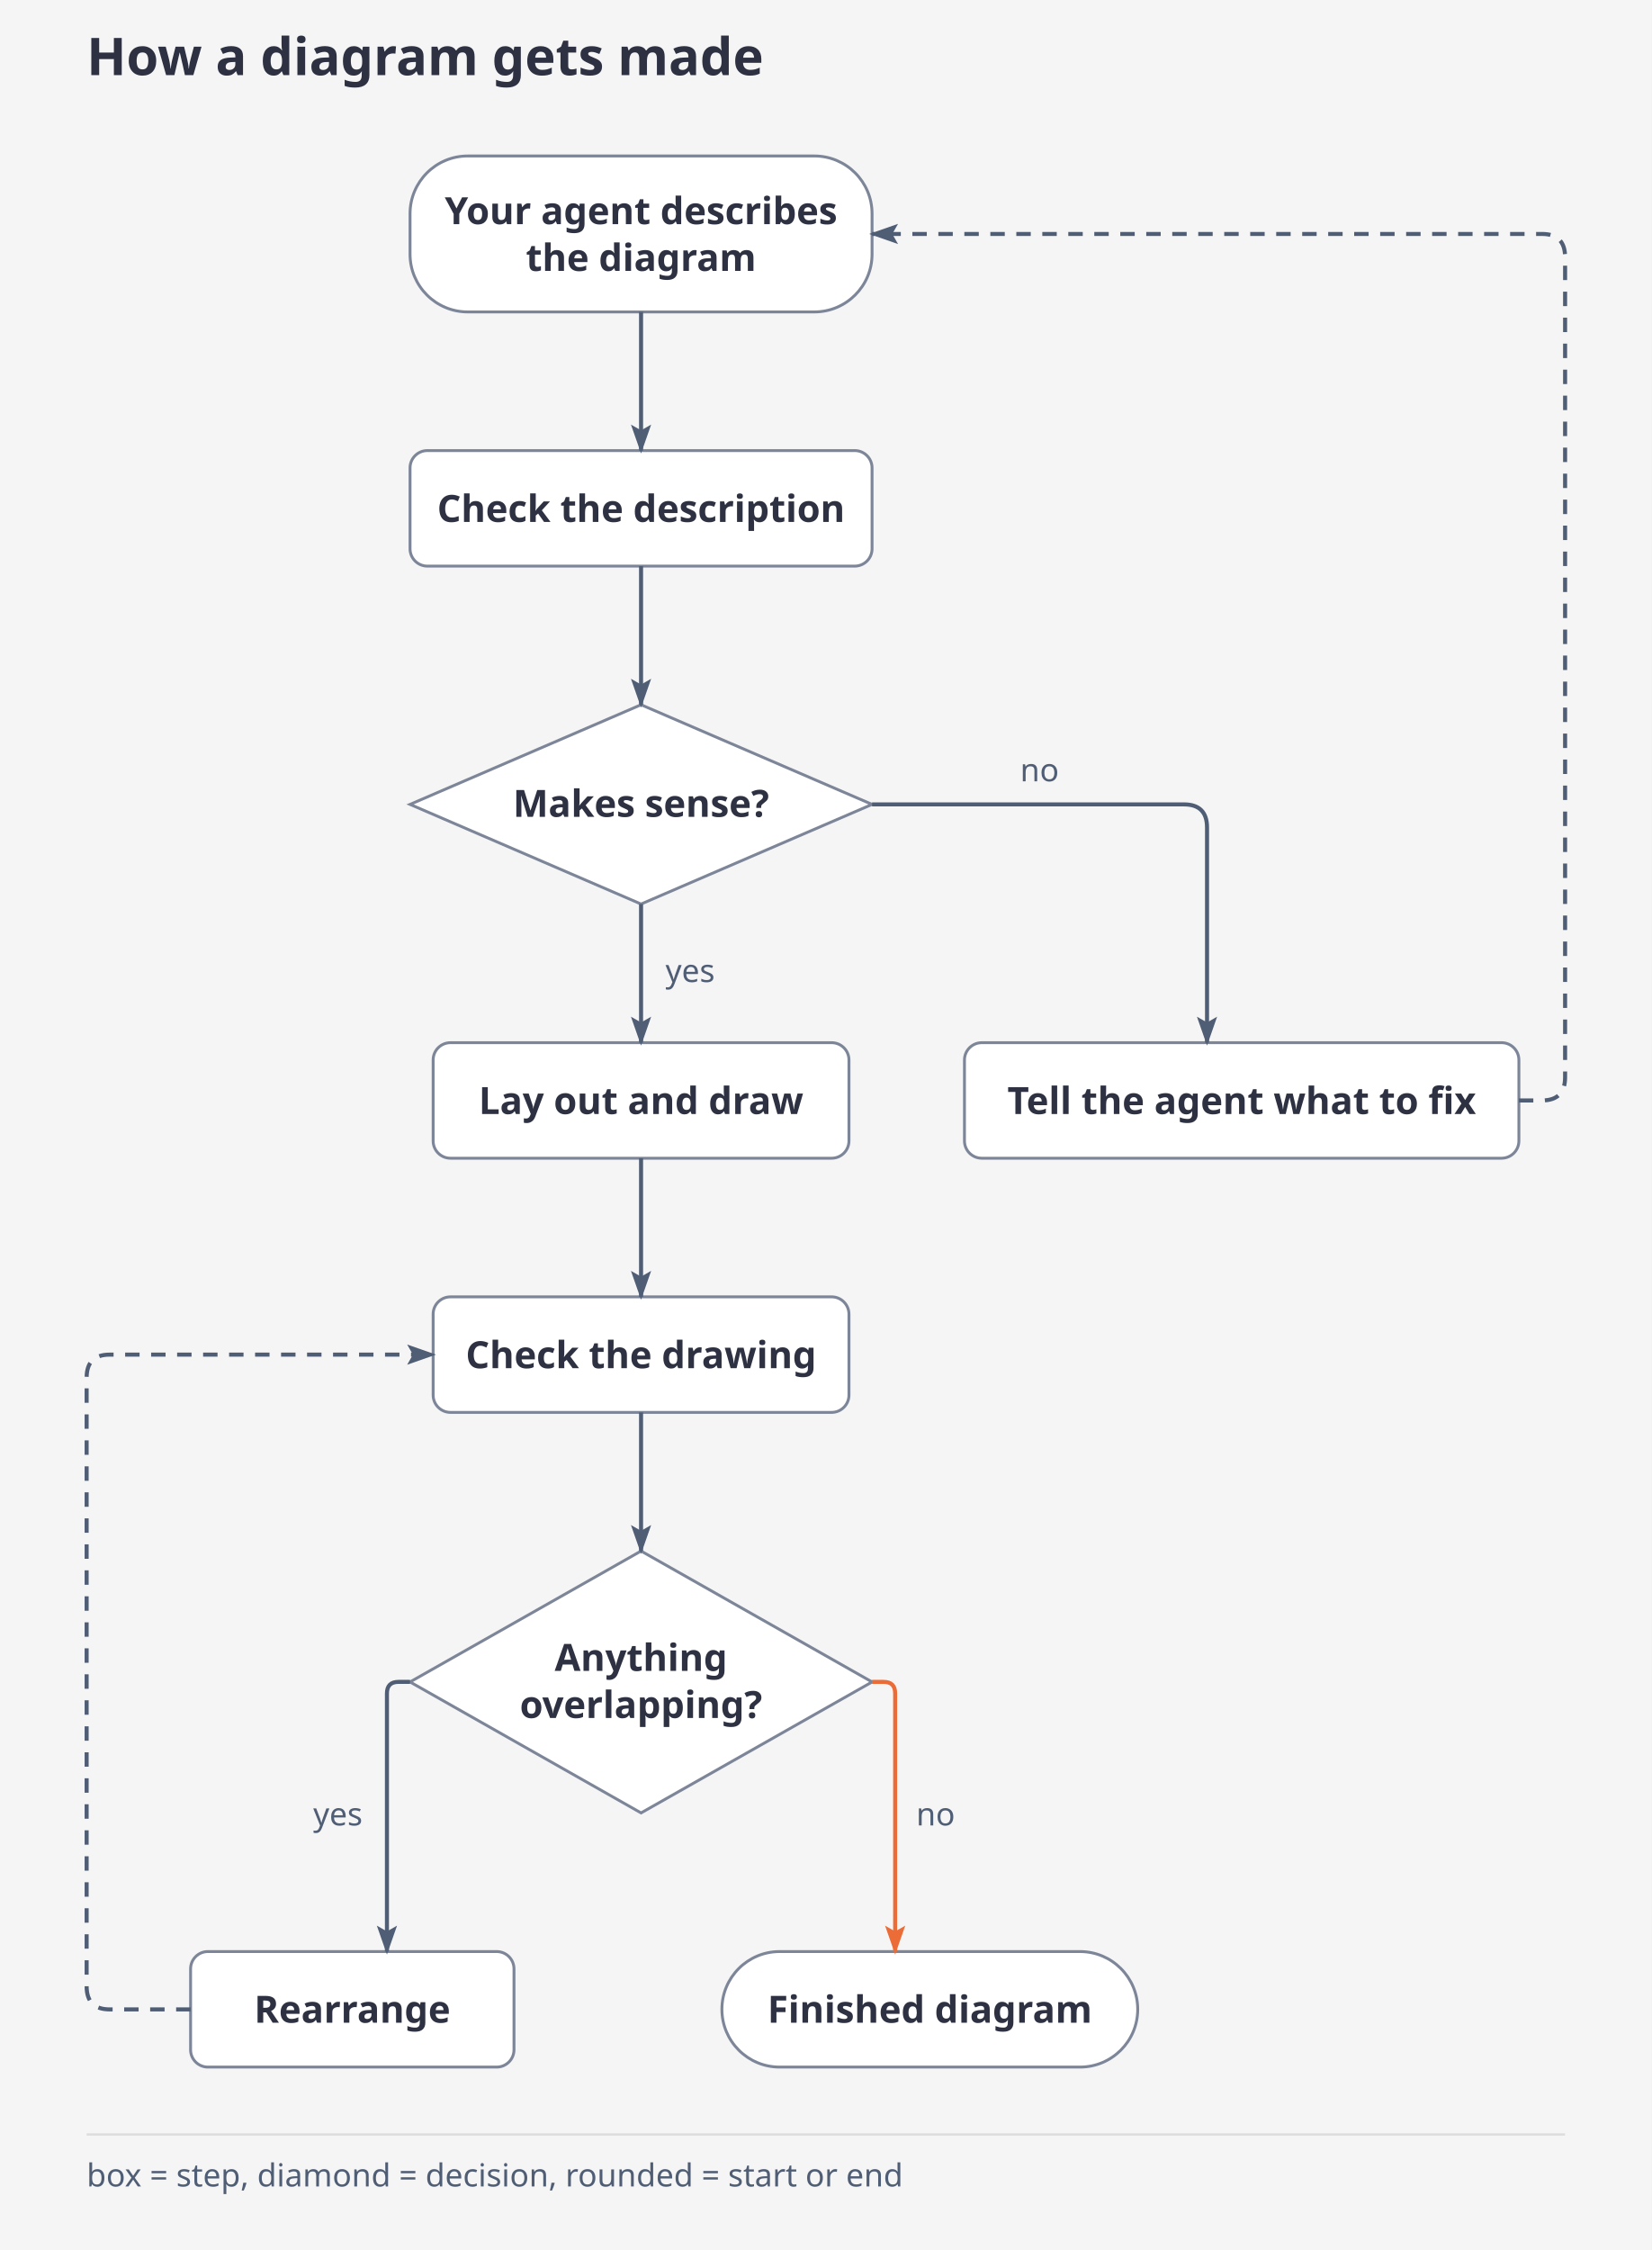
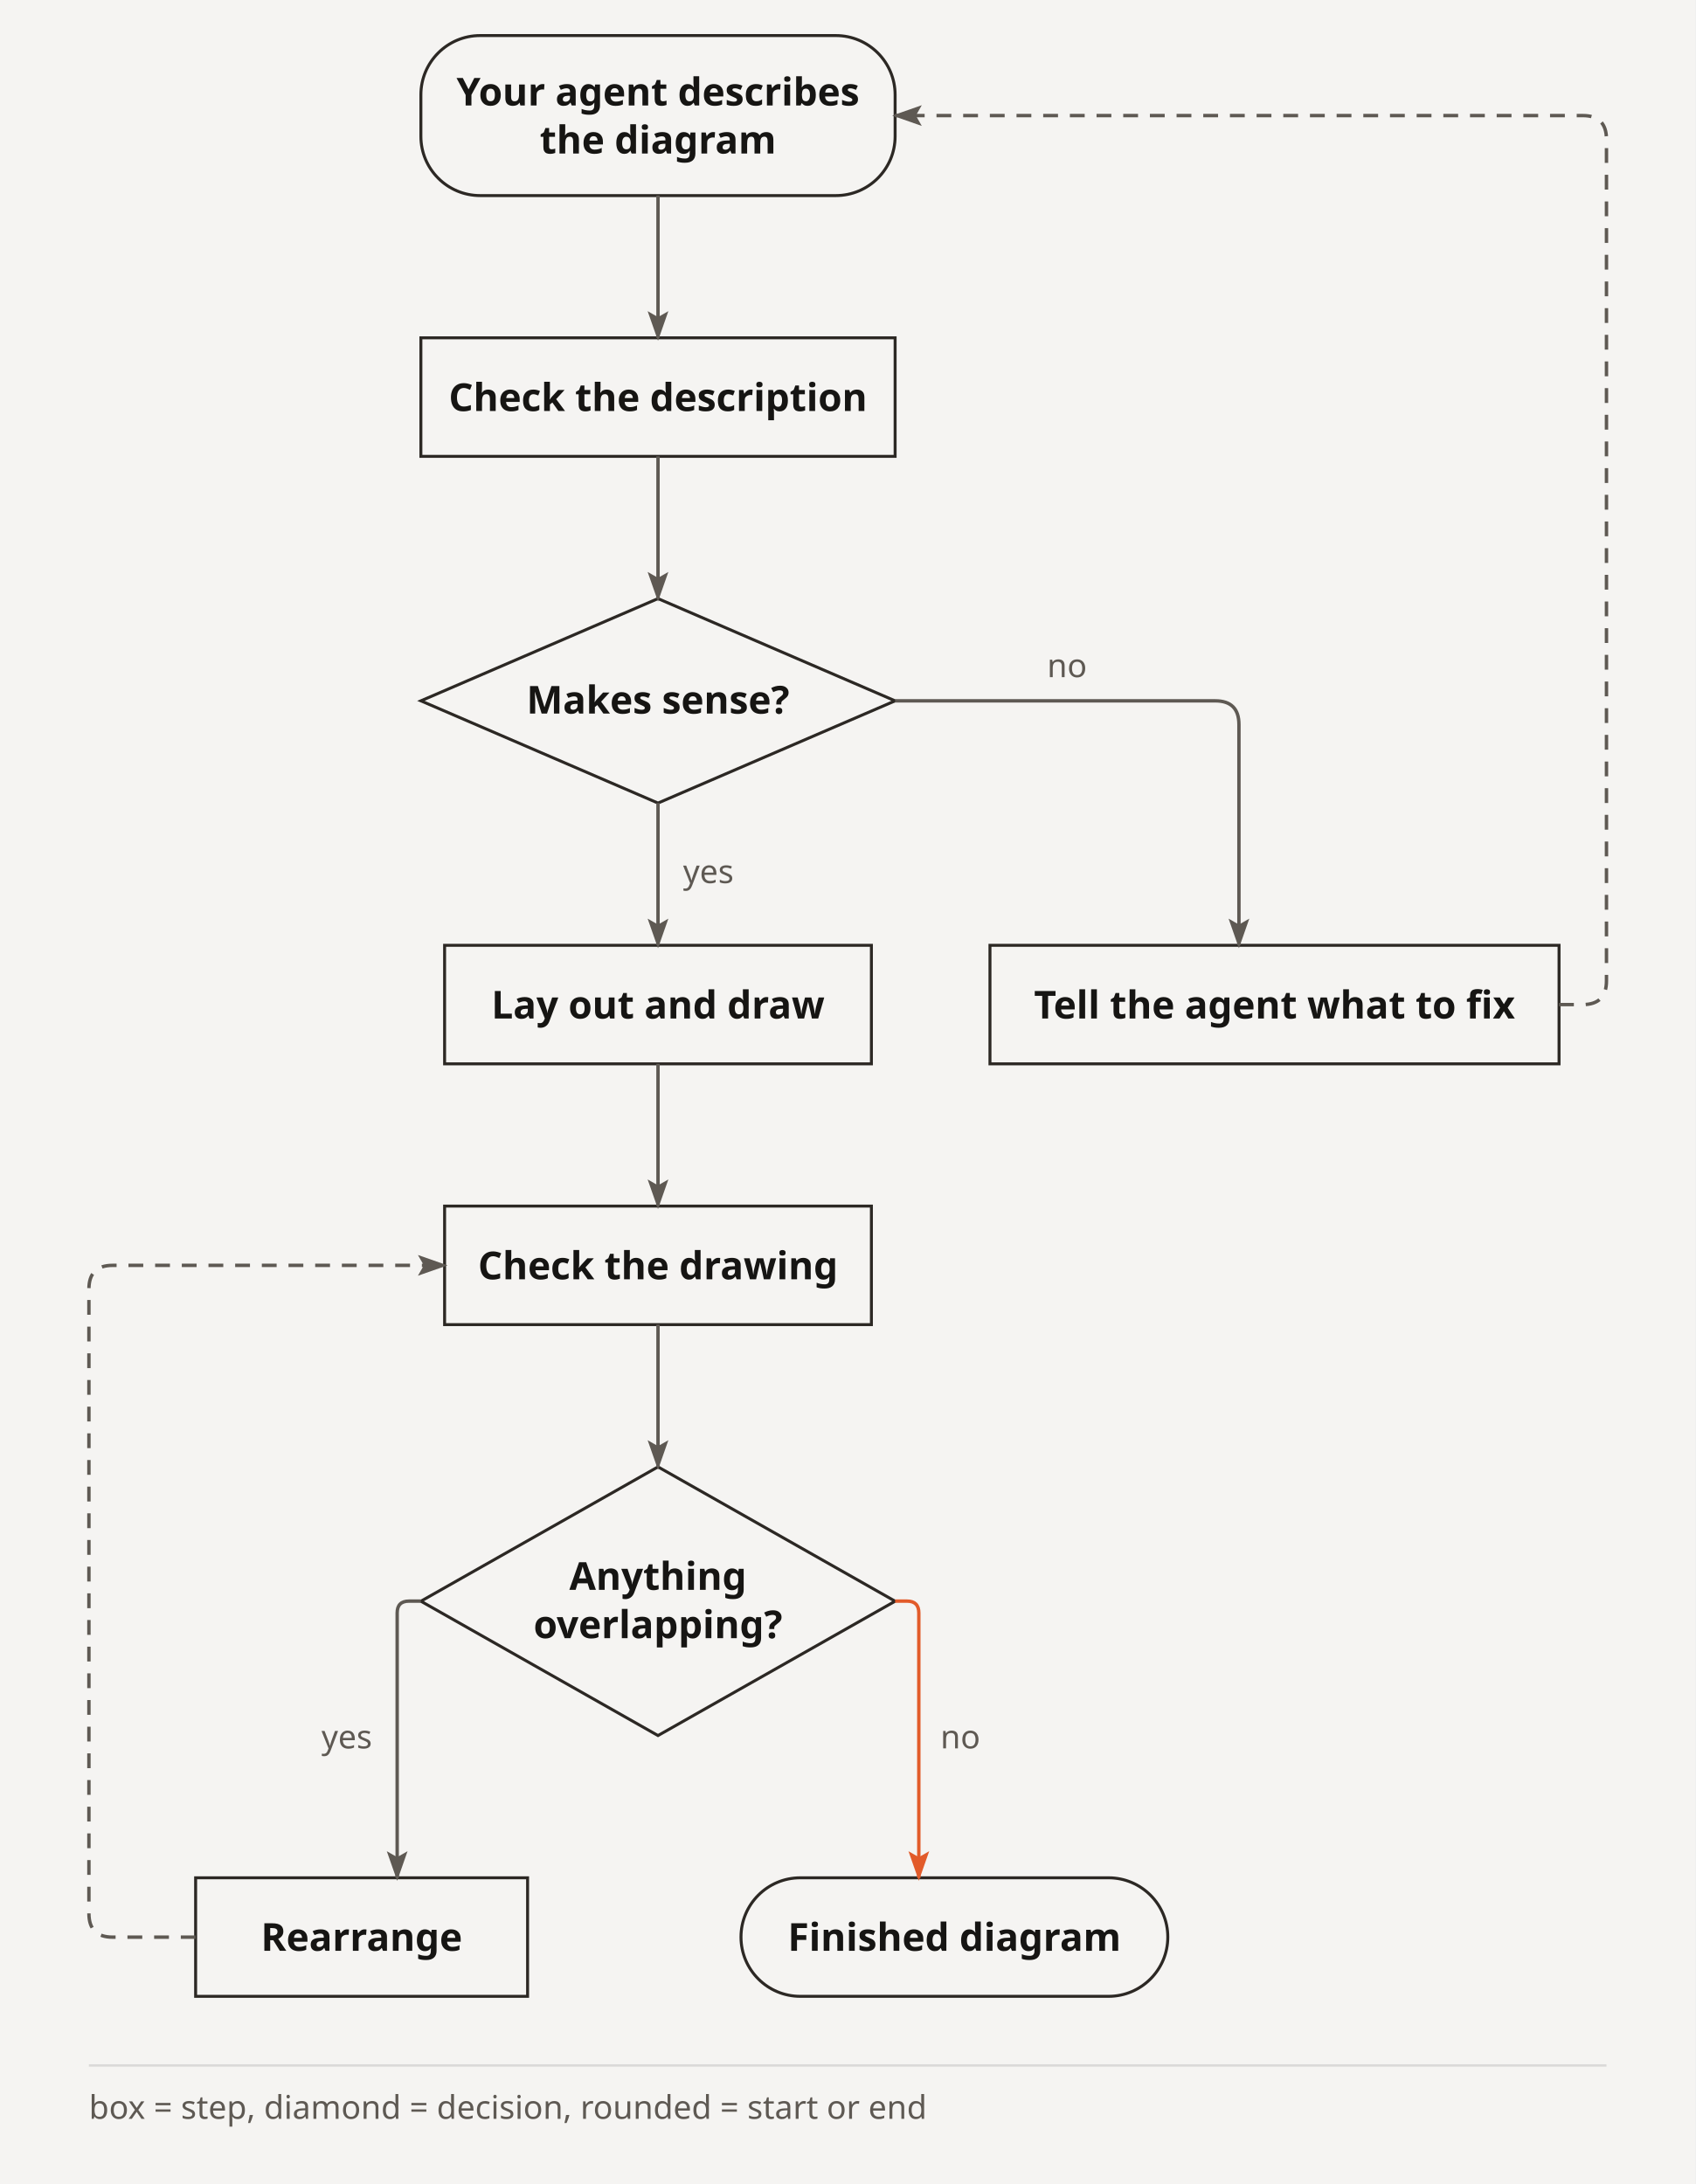
- <svg xmlns="http://www.w3.org/2000/svg" role="graphics-document" aria-roledescription="flow diagram" data-legibility="all" viewBox="0 0 572 779" width="572">
-   <rect width="572" height="779" fill="#f5f5f5" aria-hidden="true" />
+ <svg xmlns="http://www.w3.org/2000/svg" role="graphics-document" aria-roledescription="flow diagram" data-legibility="all" viewBox="0 46 572 737" width="572">
+   <rect width="572" height="783" fill="#f5f4f2" aria-hidden="true" />
  <defs>
    <marker id="a" markerWidth="10" markerHeight="7" refX="9" refY="3.5" orient="auto" markerUnits="userSpaceOnUse">
-       <polygon points="0 0,10 3.5,0 7,2 3.5" fill="#4f5d75" />
+       <polygon points="0 0,10 3.5,0 7,2 3.5" fill="#5e5953" />
    </marker>
    <marker id="aa" markerWidth="10" markerHeight="7" refX="9" refY="3.5" orient="auto" markerUnits="userSpaceOnUse">
-       <polygon points="0 0,10 3.5,0 7,2 3.5" fill="#eb6c36" />
+       <polygon points="0 0,10 3.5,0 7,2 3.5" fill="#e25b2a" />
    </marker>
    <marker id="al" markerWidth="10" markerHeight="7" refX="9" refY="3.5" orient="auto" markerUnits="userSpaceOnUse">
-       <polygon points="0 0,10 3.5,0 7,2 3.5" fill="#2e5aa8" />
+       <polygon points="0 0,10 3.5,0 7,2 3.5" fill="#3a3530" />
    </marker>
    <marker id="ar" markerWidth="10" markerHeight="7" refX="9" refY="3.5" orient="auto" markerUnits="userSpaceOnUse">
-       <polygon points="0 0,10 3.5,0 7,2 3.5" fill="#636c82" />
+       <polygon points="0 0,10 3.5,0 7,2 3.5" fill="#8c867e" />
    </marker>
  </defs>
-   <text x="30" y="26" font-size="18" font-weight="600" font-family="system-ui, 'Segoe UI', sans-serif" fill="#2d3142">How a diagram gets made</text>
-   <rect x="142" y="54" width="160" height="54" rx="20" fill="#f5f5f5" aria-hidden="true" />
-   <rect x="142" y="54" width="160" height="54" rx="20" fill="#ffffff" stroke="#7d8699" data-node="A" data-label="Your agent describes the diagram" role="graphics-symbol" aria-roledescription="start or end" aria-label="Your agent describes the diagram" />
-   <text x="222" y="77.6" font-size="13" font-weight="600" font-family="system-ui, 'Segoe UI', sans-serif" fill="#2d3142" text-anchor="middle" aria-hidden="true">Your agent describes</text>
-   <text x="222" y="93.8" font-size="13" font-weight="600" font-family="system-ui, 'Segoe UI', sans-serif" fill="#2d3142" text-anchor="middle" aria-hidden="true">the diagram</text>
-   <rect x="142" y="156" width="160" height="40" rx="6" fill="#f5f5f5" aria-hidden="true" />
-   <rect x="142" y="156" width="160" height="40" rx="6" fill="#ffffff" stroke="#7d8699" data-node="B" data-label="Check the description" role="graphics-symbol" aria-roledescription="box" aria-label="Check the description" />
-   <text x="222" y="180.7" font-size="13" font-weight="600" font-family="system-ui, 'Segoe UI', sans-serif" fill="#2d3142" text-anchor="middle" aria-hidden="true">Check the description</text>
-   <polygon points="222,244 302,278.5 222,313 142,278.5" fill="#f5f5f5" aria-hidden="true" />
-   <polygon points="222,244 302,278.5 222,313 142,278.5" fill="#ffffff" stroke="#7d8699" data-node="C" data-label="Makes sense?" data-cx="222" data-cy="278.5" role="graphics-symbol" aria-roledescription="decision" aria-label="Makes sense?" />
-   <text x="222" y="282.8" font-size="13" font-weight="600" font-family="system-ui, 'Segoe UI', sans-serif" fill="#2d3142" text-anchor="middle" aria-hidden="true">Makes sense?</text>
-   <rect x="334" y="361" width="192" height="40" rx="6" fill="#f5f5f5" aria-hidden="true" />
-   <rect x="334" y="361" width="192" height="40" rx="6" fill="#ffffff" stroke="#7d8699" data-node="X" data-label="Tell the agent what to fix" role="graphics-symbol" aria-roledescription="box" aria-label="Tell the agent what to fix" />
-   <text x="430" y="385.7" font-size="13" font-weight="600" font-family="system-ui, 'Segoe UI', sans-serif" fill="#2d3142" text-anchor="middle" aria-hidden="true">Tell the agent what to fix</text>
-   <rect x="150" y="361" width="144" height="40" rx="6" fill="#f5f5f5" aria-hidden="true" />
-   <rect x="150" y="361" width="144" height="40" rx="6" fill="#ffffff" stroke="#7d8699" data-node="D" data-label="Lay out and draw" role="graphics-symbol" aria-roledescription="box" aria-label="Lay out and draw" />
-   <text x="222" y="385.7" font-size="13" font-weight="600" font-family="system-ui, 'Segoe UI', sans-serif" fill="#2d3142" text-anchor="middle" aria-hidden="true">Lay out and draw</text>
-   <rect x="150" y="449" width="144" height="40" rx="6" fill="#f5f5f5" aria-hidden="true" />
-   <rect x="150" y="449" width="144" height="40" rx="6" fill="#ffffff" stroke="#7d8699" data-node="E" data-label="Check the drawing" role="graphics-symbol" aria-roledescription="box" aria-label="Check the drawing" />
-   <text x="222" y="473.7" font-size="13" font-weight="600" font-family="system-ui, 'Segoe UI', sans-serif" fill="#2d3142" text-anchor="middle" aria-hidden="true">Check the drawing</text>
-   <polygon points="222,537 302,582.33 222,627.67 142,582.33" fill="#f5f5f5" aria-hidden="true" />
-   <polygon points="222,537 302,582.33 222,627.67 142,582.33" fill="#ffffff" stroke="#7d8699" data-node="F" data-label="Anything overlapping?" data-cx="222" data-cy="582.33" role="graphics-symbol" aria-roledescription="decision" aria-label="Anything overlapping?" />
-   <text x="222" y="578.5" font-size="13" font-weight="600" font-family="system-ui, 'Segoe UI', sans-serif" fill="#2d3142" text-anchor="middle" aria-hidden="true">Anything</text>
-   <text x="222" y="594.8" font-size="13" font-weight="600" font-family="system-ui, 'Segoe UI', sans-serif" fill="#2d3142" text-anchor="middle" aria-hidden="true">overlapping?</text>
-   <rect x="66" y="675.67" width="112" height="40" rx="6" fill="#f5f5f5" aria-hidden="true" />
-   <rect x="66" y="675.67" width="112" height="40" rx="6" fill="#ffffff" stroke="#7d8699" data-node="G" data-label="Rearrange" role="graphics-symbol" aria-roledescription="box" aria-label="Rearrange" />
-   <text x="122" y="700.3" font-size="13" font-weight="600" font-family="system-ui, 'Segoe UI', sans-serif" fill="#2d3142" text-anchor="middle" aria-hidden="true">Rearrange</text>
-   <rect x="250" y="675.67" width="144" height="40" rx="20" fill="#f5f5f5" aria-hidden="true" />
-   <rect x="250" y="675.67" width="144" height="40" rx="20" fill="#ffffff" stroke="#7d8699" data-node="H" data-label="Finished diagram" role="graphics-symbol" aria-roledescription="start or end" aria-label="Finished diagram" />
-   <text x="322" y="700.3" font-size="13" font-weight="600" font-family="system-ui, 'Segoe UI', sans-serif" fill="#2d3142" text-anchor="middle" aria-hidden="true">Finished diagram</text>
-   <path d="M222,108 L222,156" fill="none" stroke="#4f5d75" stroke-width="1.4" marker-end="url(#a)" data-from="A" data-to="B" data-label="" data-id="A-&gt;B" data-from-port="s" data-to-port="n" role="graphics-symbol" aria-roledescription="arrow" aria-label="Your agent describes the diagram to Check the description" />
-   <path d="M222,196 L222,244" fill="none" stroke="#4f5d75" stroke-width="1.4" marker-end="url(#a)" data-from="B" data-to="C" data-label="" data-id="B-&gt;C" data-from-port="s" data-to-port="n" role="graphics-symbol" aria-roledescription="arrow" aria-label="Check the description to Makes sense?" />
-   <path d="M302,278.5 L410,278.5 Q418,278.5 418,286.5 L418,361" fill="none" stroke="#4f5d75" stroke-width="1.4" marker-end="url(#a)" data-from="C" data-to="X" data-label="no" data-id="C-&gt;X:no" data-from-port="e" data-to-port="n" role="graphics-symbol" aria-roledescription="arrow" aria-label="Makes sense? to Tell the agent what to fix: no" />
-   <path d="M222,313 L222,361" fill="none" stroke="#4f5d75" stroke-width="1.4" marker-end="url(#a)" data-from="C" data-to="D" data-label="yes" data-id="C-&gt;D:yes" data-from-port="s" data-to-port="n" role="graphics-symbol" aria-roledescription="arrow" aria-label="Makes sense? to Lay out and draw: yes" />
-   <path d="M222,401 L222,449" fill="none" stroke="#4f5d75" stroke-width="1.4" marker-end="url(#a)" data-from="D" data-to="E" data-label="" data-id="D-&gt;E" data-from-port="s" data-to-port="n" role="graphics-symbol" aria-roledescription="arrow" aria-label="Lay out and draw to Check the drawing" />
-   <path d="M222,489 L222,537" fill="none" stroke="#4f5d75" stroke-width="1.4" marker-end="url(#a)" data-from="E" data-to="F" data-label="" data-id="E-&gt;F" data-from-port="s" data-to-port="n" role="graphics-symbol" aria-roledescription="arrow" aria-label="Check the drawing to Anything overlapping?" />
-   <path d="M142,582.3 L138,582.3 Q134,582.3 134,586.3 L134,675.7" fill="none" stroke="#4f5d75" stroke-width="1.4" marker-end="url(#a)" data-from="F" data-to="G" data-label="yes" data-id="F-&gt;G:yes" data-from-port="w" data-to-port="n" role="graphics-symbol" aria-roledescription="arrow" aria-label="Anything overlapping? to Rearrange: yes" />
-   <path d="M66,695.7 L38,695.7 Q30,695.7 30,687.7 L30,477 Q30,469 38,469 L150,469" fill="none" stroke="#4f5d75" stroke-width="1.4" stroke-dasharray="5,4" marker-end="url(#a)" data-from="G" data-to="E" data-label="" data-id="G-&gt;E" data-from-port="w" data-to-port="w" role="graphics-symbol" aria-roledescription="arrow" aria-label="Rearrange to Check the drawing" />
-   <path d="M302,582.3 L306,582.3 Q310,582.3 310,586.3 L310,675.7" fill="none" stroke="#eb6c36" stroke-width="1.4" marker-end="url(#aa)" data-from="F" data-to="H" data-label="no" data-id="F-&gt;H:no" data-from-port="e" data-to-port="n" role="graphics-symbol" aria-roledescription="arrow" aria-label="Anything overlapping? to Finished diagram: no" />
-   <path d="M526,381 L534,381 Q542,381 542,373 L542,89 Q542,81 534,81 L302,81" fill="none" stroke="#4f5d75" stroke-width="1.4" stroke-dasharray="5,4" marker-end="url(#a)" data-from="X" data-to="A" data-label="" data-id="X-&gt;A" data-from-port="e" data-to-port="e" role="graphics-symbol" aria-roledescription="arrow" aria-label="Tell the agent what to fix to Your agent describes the diagram" />
-   <rect x="350" y="258.5" width="20" height="16" rx="2" fill="#f5f5f5" aria-hidden="true" />
-   <text x="360" y="270.5" font-size="11" font-family="system-ui, 'Segoe UI', sans-serif" fill="#4f5d75" text-anchor="middle" aria-hidden="true">no</text>
-   <rect x="226" y="328" width="26" height="16" rx="2" fill="#f5f5f5" aria-hidden="true" />
-   <text x="239" y="340" font-size="11" font-family="system-ui, 'Segoe UI', sans-serif" fill="#4f5d75" text-anchor="middle" aria-hidden="true">yes</text>
-   <rect x="104" y="620" width="26" height="16" rx="2" fill="#f5f5f5" aria-hidden="true" />
-   <text x="117" y="632" font-size="11" font-family="system-ui, 'Segoe UI', sans-serif" fill="#4f5d75" text-anchor="middle" aria-hidden="true">yes</text>
-   <rect x="314" y="620" width="20" height="16" rx="2" fill="#f5f5f5" aria-hidden="true" />
-   <text x="324" y="632" font-size="11" font-family="system-ui, 'Segoe UI', sans-serif" fill="#4f5d75" text-anchor="middle" aria-hidden="true">no</text>
-   <line x1="30" y1="739" x2="542" y2="739" stroke="rgba(45,49,66,0.12)" stroke-width=".8" aria-hidden="true" />
-   <text x="30" y="757" font-size="11" font-family="system-ui, 'Segoe UI', sans-serif" fill="#4f5d75">box = step, diamond = decision, rounded = start or end</text>
+   <text x="30" y="30" font-size="22" font-weight="500" font-family="system-ui, 'Segoe UI', sans-serif" fill="#161513" data-size-from="stylesheet 'site', rule 'figure::title'">How a diagram gets made</text>
+   <rect x="142" y="58" width="160" height="54" rx="20" fill="#f5f4f2" aria-hidden="true" />
+   <rect x="142" y="58" width="160" height="54" rx="20" fill="#f5f4f2" stroke="#2c2824" stroke-width="1" data-node="A" data-label="Your agent describes the diagram" role="graphics-symbol" aria-roledescription="start or end" aria-label="Your agent describes the diagram" />
+   <text x="222" y="81.6" font-size="13" font-weight="600" font-family="system-ui, 'Segoe UI', sans-serif" fill="#161513" text-anchor="middle" aria-hidden="true">Your agent describes</text>
+   <text x="222" y="97.8" font-size="13" font-weight="600" font-family="system-ui, 'Segoe UI', sans-serif" fill="#161513" text-anchor="middle" aria-hidden="true">the diagram</text>
+   <rect x="142" y="160" width="160" height="40" rx="0" fill="#f5f4f2" aria-hidden="true" />
+   <rect x="142" y="160" width="160" height="40" rx="0" fill="#f5f4f2" stroke="#2c2824" stroke-width="1" data-node="B" data-label="Check the description" role="graphics-symbol" aria-roledescription="box" aria-label="Check the description" />
+   <text x="222" y="184.7" font-size="13" font-weight="600" font-family="system-ui, 'Segoe UI', sans-serif" fill="#161513" text-anchor="middle" aria-hidden="true">Check the description</text>
+   <polygon points="222,248 302,282.5 222,317 142,282.5" fill="#f5f4f2" aria-hidden="true" />
+   <polygon points="222,248 302,282.5 222,317 142,282.5" fill="#f5f4f2" stroke="#2c2824" stroke-width="1" data-node="C" data-label="Makes sense?" data-cx="222" data-cy="282.5" role="graphics-symbol" aria-roledescription="decision" aria-label="Makes sense?" />
+   <text x="222" y="286.8" font-size="13" font-weight="600" font-family="system-ui, 'Segoe UI', sans-serif" fill="#161513" text-anchor="middle" aria-hidden="true">Makes sense?</text>
+   <rect x="334" y="365" width="192" height="40" rx="0" fill="#f5f4f2" aria-hidden="true" />
+   <rect x="334" y="365" width="192" height="40" rx="0" fill="#f5f4f2" stroke="#2c2824" stroke-width="1" data-node="X" data-label="Tell the agent what to fix" role="graphics-symbol" aria-roledescription="box" aria-label="Tell the agent what to fix" />
+   <text x="430" y="389.7" font-size="13" font-weight="600" font-family="system-ui, 'Segoe UI', sans-serif" fill="#161513" text-anchor="middle" aria-hidden="true">Tell the agent what to fix</text>
+   <rect x="150" y="365" width="144" height="40" rx="0" fill="#f5f4f2" aria-hidden="true" />
+   <rect x="150" y="365" width="144" height="40" rx="0" fill="#f5f4f2" stroke="#2c2824" stroke-width="1" data-node="D" data-label="Lay out and draw" role="graphics-symbol" aria-roledescription="box" aria-label="Lay out and draw" />
+   <text x="222" y="389.7" font-size="13" font-weight="600" font-family="system-ui, 'Segoe UI', sans-serif" fill="#161513" text-anchor="middle" aria-hidden="true">Lay out and draw</text>
+   <rect x="150" y="453" width="144" height="40" rx="0" fill="#f5f4f2" aria-hidden="true" />
+   <rect x="150" y="453" width="144" height="40" rx="0" fill="#f5f4f2" stroke="#2c2824" stroke-width="1" data-node="E" data-label="Check the drawing" role="graphics-symbol" aria-roledescription="box" aria-label="Check the drawing" />
+   <text x="222" y="477.7" font-size="13" font-weight="600" font-family="system-ui, 'Segoe UI', sans-serif" fill="#161513" text-anchor="middle" aria-hidden="true">Check the drawing</text>
+   <polygon points="222,541 302,586.33 222,631.67 142,586.33" fill="#f5f4f2" aria-hidden="true" />
+   <polygon points="222,541 302,586.33 222,631.67 142,586.33" fill="#f5f4f2" stroke="#2c2824" stroke-width="1" data-node="F" data-label="Anything overlapping?" data-cx="222" data-cy="586.33" role="graphics-symbol" aria-roledescription="decision" aria-label="Anything overlapping?" />
+   <text x="222" y="582.5" font-size="13" font-weight="600" font-family="system-ui, 'Segoe UI', sans-serif" fill="#161513" text-anchor="middle" aria-hidden="true">Anything</text>
+   <text x="222" y="598.8" font-size="13" font-weight="600" font-family="system-ui, 'Segoe UI', sans-serif" fill="#161513" text-anchor="middle" aria-hidden="true">overlapping?</text>
+   <rect x="66" y="679.67" width="112" height="40" rx="0" fill="#f5f4f2" aria-hidden="true" />
+   <rect x="66" y="679.67" width="112" height="40" rx="0" fill="#f5f4f2" stroke="#2c2824" stroke-width="1" data-node="G" data-label="Rearrange" role="graphics-symbol" aria-roledescription="box" aria-label="Rearrange" />
+   <text x="122" y="704.3" font-size="13" font-weight="600" font-family="system-ui, 'Segoe UI', sans-serif" fill="#161513" text-anchor="middle" aria-hidden="true">Rearrange</text>
+   <rect x="250" y="679.67" width="144" height="40" rx="20" fill="#f5f4f2" aria-hidden="true" />
+   <rect x="250" y="679.67" width="144" height="40" rx="20" fill="#f5f4f2" stroke="#2c2824" stroke-width="1" data-node="H" data-label="Finished diagram" role="graphics-symbol" aria-roledescription="start or end" aria-label="Finished diagram" />
+   <text x="322" y="704.3" font-size="13" font-weight="600" font-family="system-ui, 'Segoe UI', sans-serif" fill="#161513" text-anchor="middle" aria-hidden="true">Finished diagram</text>
+   <path d="M222,112 L222,160" fill="none" stroke="#5e5953" stroke-width="1.15" marker-end="url(#a)" data-from="A" data-to="B" data-label="" data-id="A-&gt;B" data-from-port="s" data-to-port="n" role="graphics-symbol" aria-roledescription="arrow" aria-label="Your agent describes the diagram to Check the description" />
+   <path d="M222,200 L222,248" fill="none" stroke="#5e5953" stroke-width="1.15" marker-end="url(#a)" data-from="B" data-to="C" data-label="" data-id="B-&gt;C" data-from-port="s" data-to-port="n" role="graphics-symbol" aria-roledescription="arrow" aria-label="Check the description to Makes sense?" />
+   <path d="M302,282.5 L410,282.5 Q418,282.5 418,290.5 L418,365" fill="none" stroke="#5e5953" stroke-width="1.15" marker-end="url(#a)" data-from="C" data-to="X" data-label="no" data-id="C-&gt;X:no" data-from-port="e" data-to-port="n" role="graphics-symbol" aria-roledescription="arrow" aria-label="Makes sense? to Tell the agent what to fix: no" />
+   <path d="M222,317 L222,365" fill="none" stroke="#5e5953" stroke-width="1.15" marker-end="url(#a)" data-from="C" data-to="D" data-label="yes" data-id="C-&gt;D:yes" data-from-port="s" data-to-port="n" role="graphics-symbol" aria-roledescription="arrow" aria-label="Makes sense? to Lay out and draw: yes" />
+   <path d="M222,405 L222,453" fill="none" stroke="#5e5953" stroke-width="1.15" marker-end="url(#a)" data-from="D" data-to="E" data-label="" data-id="D-&gt;E" data-from-port="s" data-to-port="n" role="graphics-symbol" aria-roledescription="arrow" aria-label="Lay out and draw to Check the drawing" />
+   <path d="M222,493 L222,541" fill="none" stroke="#5e5953" stroke-width="1.15" marker-end="url(#a)" data-from="E" data-to="F" data-label="" data-id="E-&gt;F" data-from-port="s" data-to-port="n" role="graphics-symbol" aria-roledescription="arrow" aria-label="Check the drawing to Anything overlapping?" />
+   <path d="M142,586.3 L138,586.3 Q134,586.3 134,590.3 L134,679.7" fill="none" stroke="#5e5953" stroke-width="1.15" marker-end="url(#a)" data-from="F" data-to="G" data-label="yes" data-id="F-&gt;G:yes" data-from-port="w" data-to-port="n" role="graphics-symbol" aria-roledescription="arrow" aria-label="Anything overlapping? to Rearrange: yes" />
+   <path d="M66,699.7 L38,699.7 Q30,699.7 30,691.7 L30,481 Q30,473 38,473 L150,473" fill="none" stroke="#5e5953" stroke-width="1.15" stroke-dasharray="5,4" marker-end="url(#a)" data-from="G" data-to="E" data-label="" data-id="G-&gt;E" data-from-port="w" data-to-port="w" role="graphics-symbol" aria-roledescription="arrow" aria-label="Rearrange to Check the drawing" />
+   <path d="M302,586.3 L306,586.3 Q310,586.3 310,590.3 L310,679.7" fill="none" stroke="#e25b2a" stroke-width="1.15" marker-end="url(#aa)" data-from="F" data-to="H" data-label="no" data-id="F-&gt;H:no" data-from-port="e" data-to-port="n" role="graphics-symbol" aria-roledescription="arrow" aria-label="Anything overlapping? to Finished diagram: no" />
+   <path d="M526,385 L534,385 Q542,385 542,377 L542,93 Q542,85 534,85 L302,85" fill="none" stroke="#5e5953" stroke-width="1.15" stroke-dasharray="5,4" marker-end="url(#a)" data-from="X" data-to="A" data-label="" data-id="X-&gt;A" data-from-port="e" data-to-port="e" role="graphics-symbol" aria-roledescription="arrow" aria-label="Tell the agent what to fix to Your agent describes the diagram" />
+   <rect x="350" y="262.5" width="20" height="16" rx="2" fill="#f5f4f2" aria-hidden="true" />
+   <text x="360" y="274.5" font-size="11" font-family="system-ui, 'Segoe UI', sans-serif" fill="#5e5953" text-anchor="middle" aria-hidden="true">no</text>
+   <rect x="226" y="332" width="26" height="16" rx="2" fill="#f5f4f2" aria-hidden="true" />
+   <text x="239" y="344" font-size="11" font-family="system-ui, 'Segoe UI', sans-serif" fill="#5e5953" text-anchor="middle" aria-hidden="true">yes</text>
+   <rect x="104" y="624" width="26" height="16" rx="2" fill="#f5f4f2" aria-hidden="true" />
+   <text x="117" y="636" font-size="11" font-family="system-ui, 'Segoe UI', sans-serif" fill="#5e5953" text-anchor="middle" aria-hidden="true">yes</text>
+   <rect x="314" y="624" width="20" height="16" rx="2" fill="#f5f4f2" aria-hidden="true" />
+   <text x="324" y="636" font-size="11" font-family="system-ui, 'Segoe UI', sans-serif" fill="#5e5953" text-anchor="middle" aria-hidden="true">no</text>
+   <line x1="30" y1="743" x2="542" y2="743" stroke="rgba(22,21,19,0.12)" stroke-width=".8" aria-hidden="true" />
+   <text x="30" y="761" font-size="11" font-family="system-ui, 'Segoe UI', sans-serif" fill="#5e5953">box = step, diamond = decision, rounded = start or end</text>
</svg>
